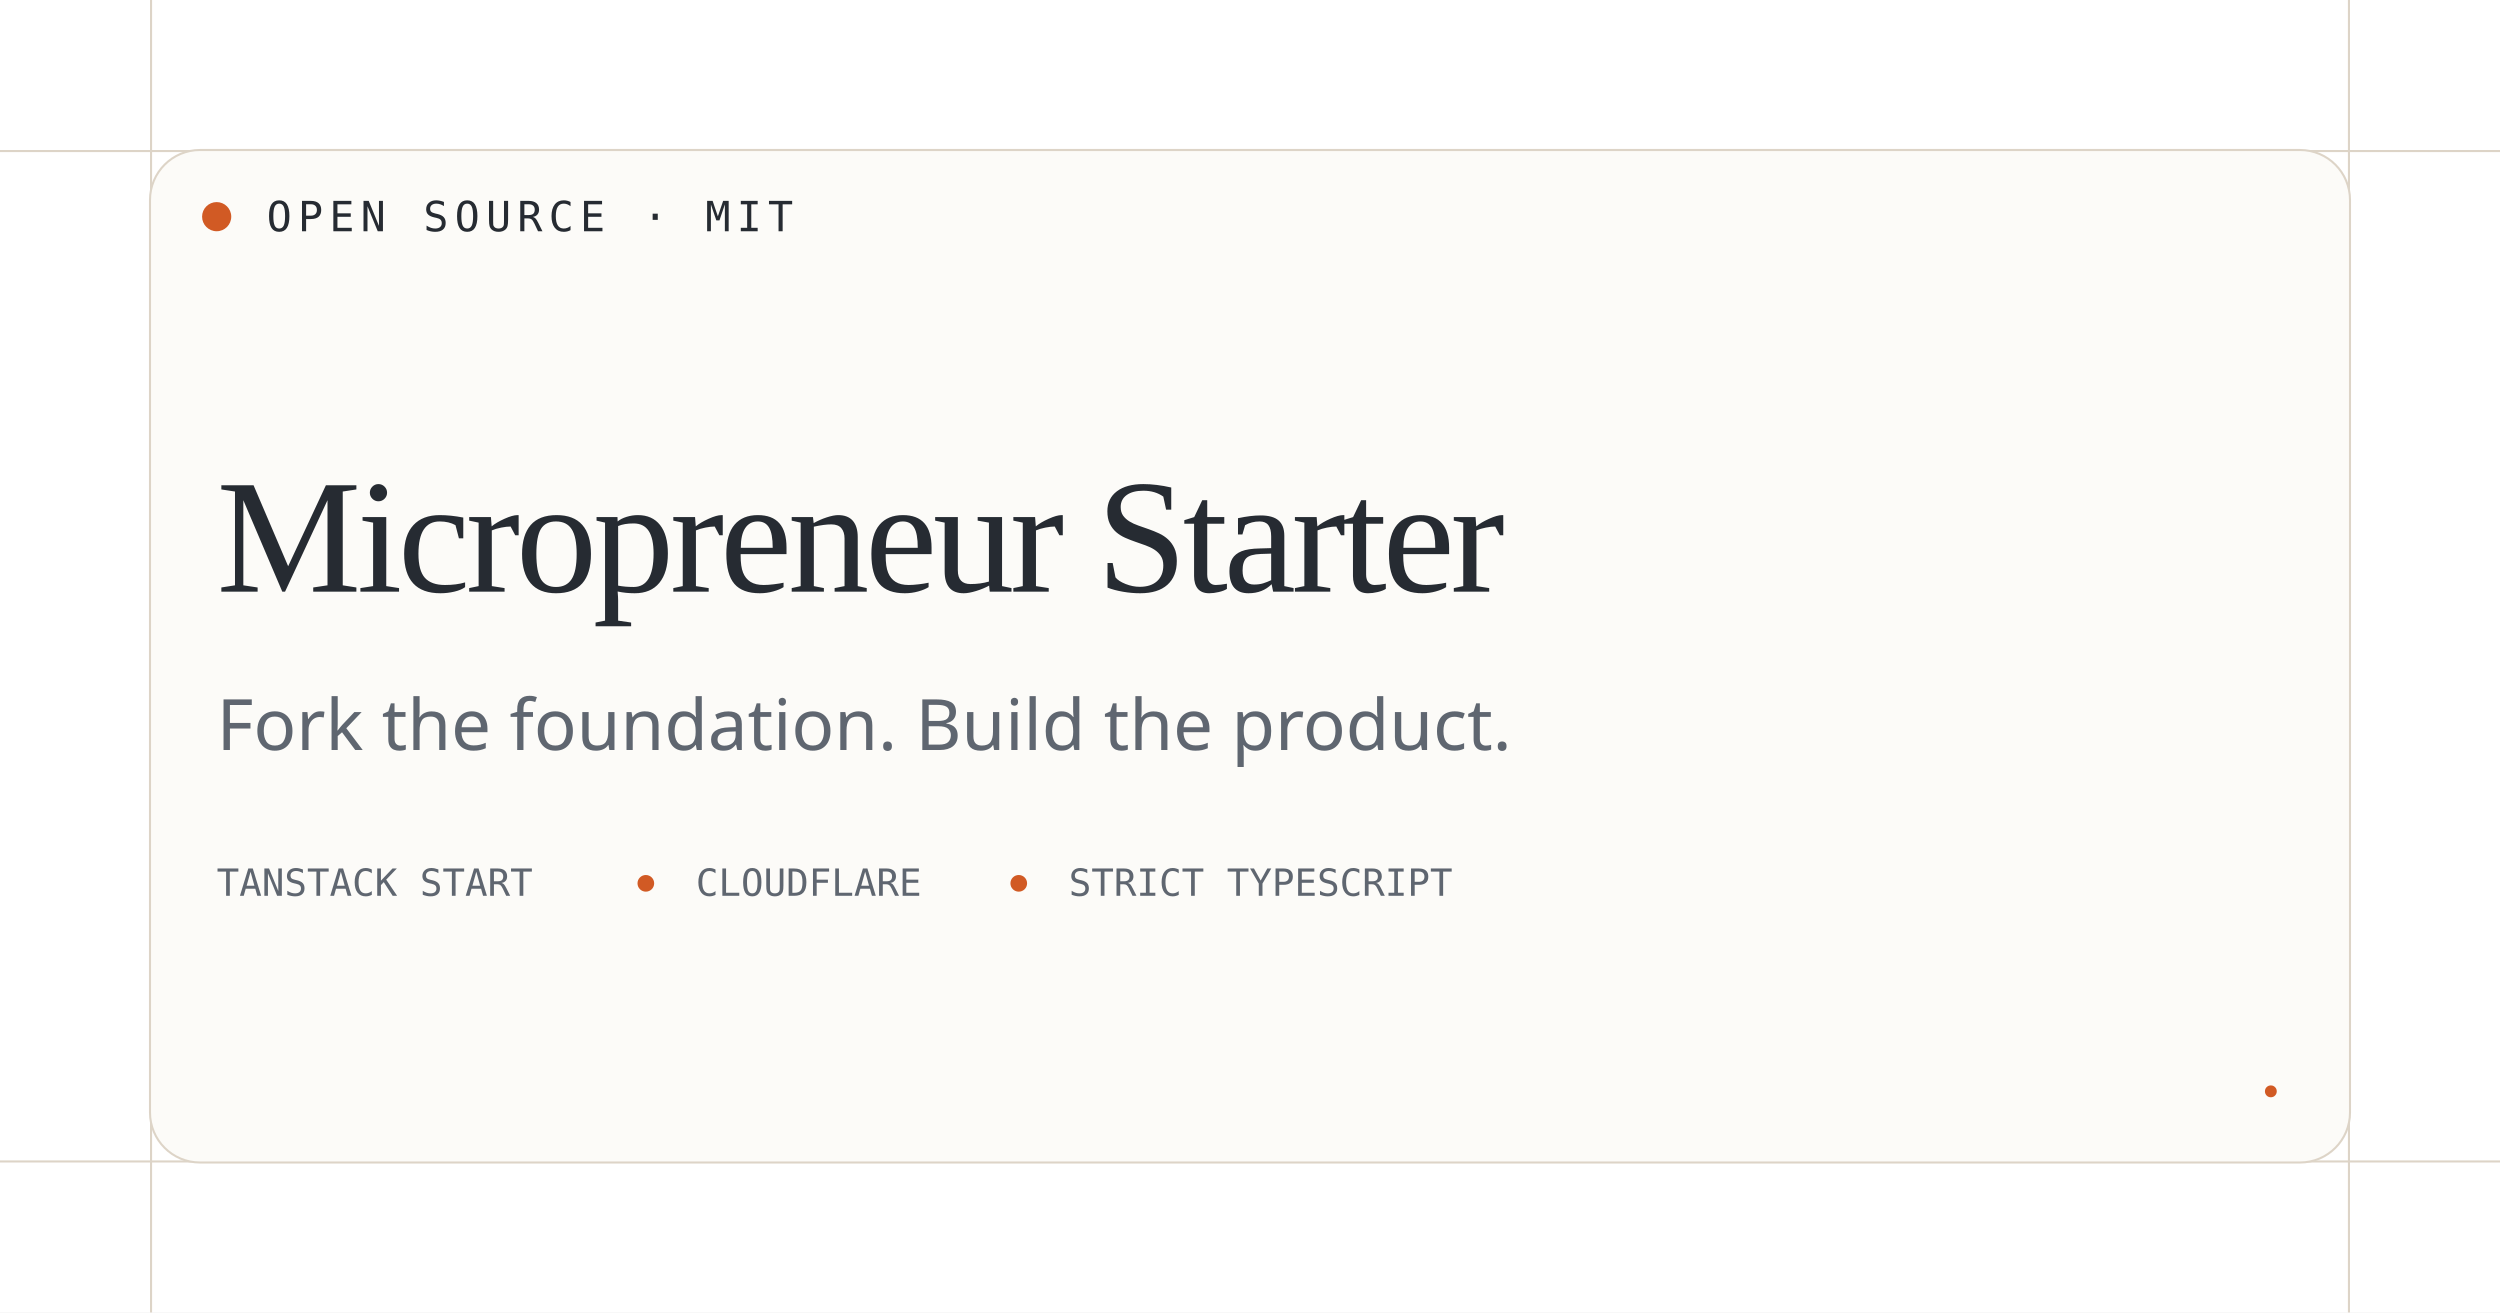
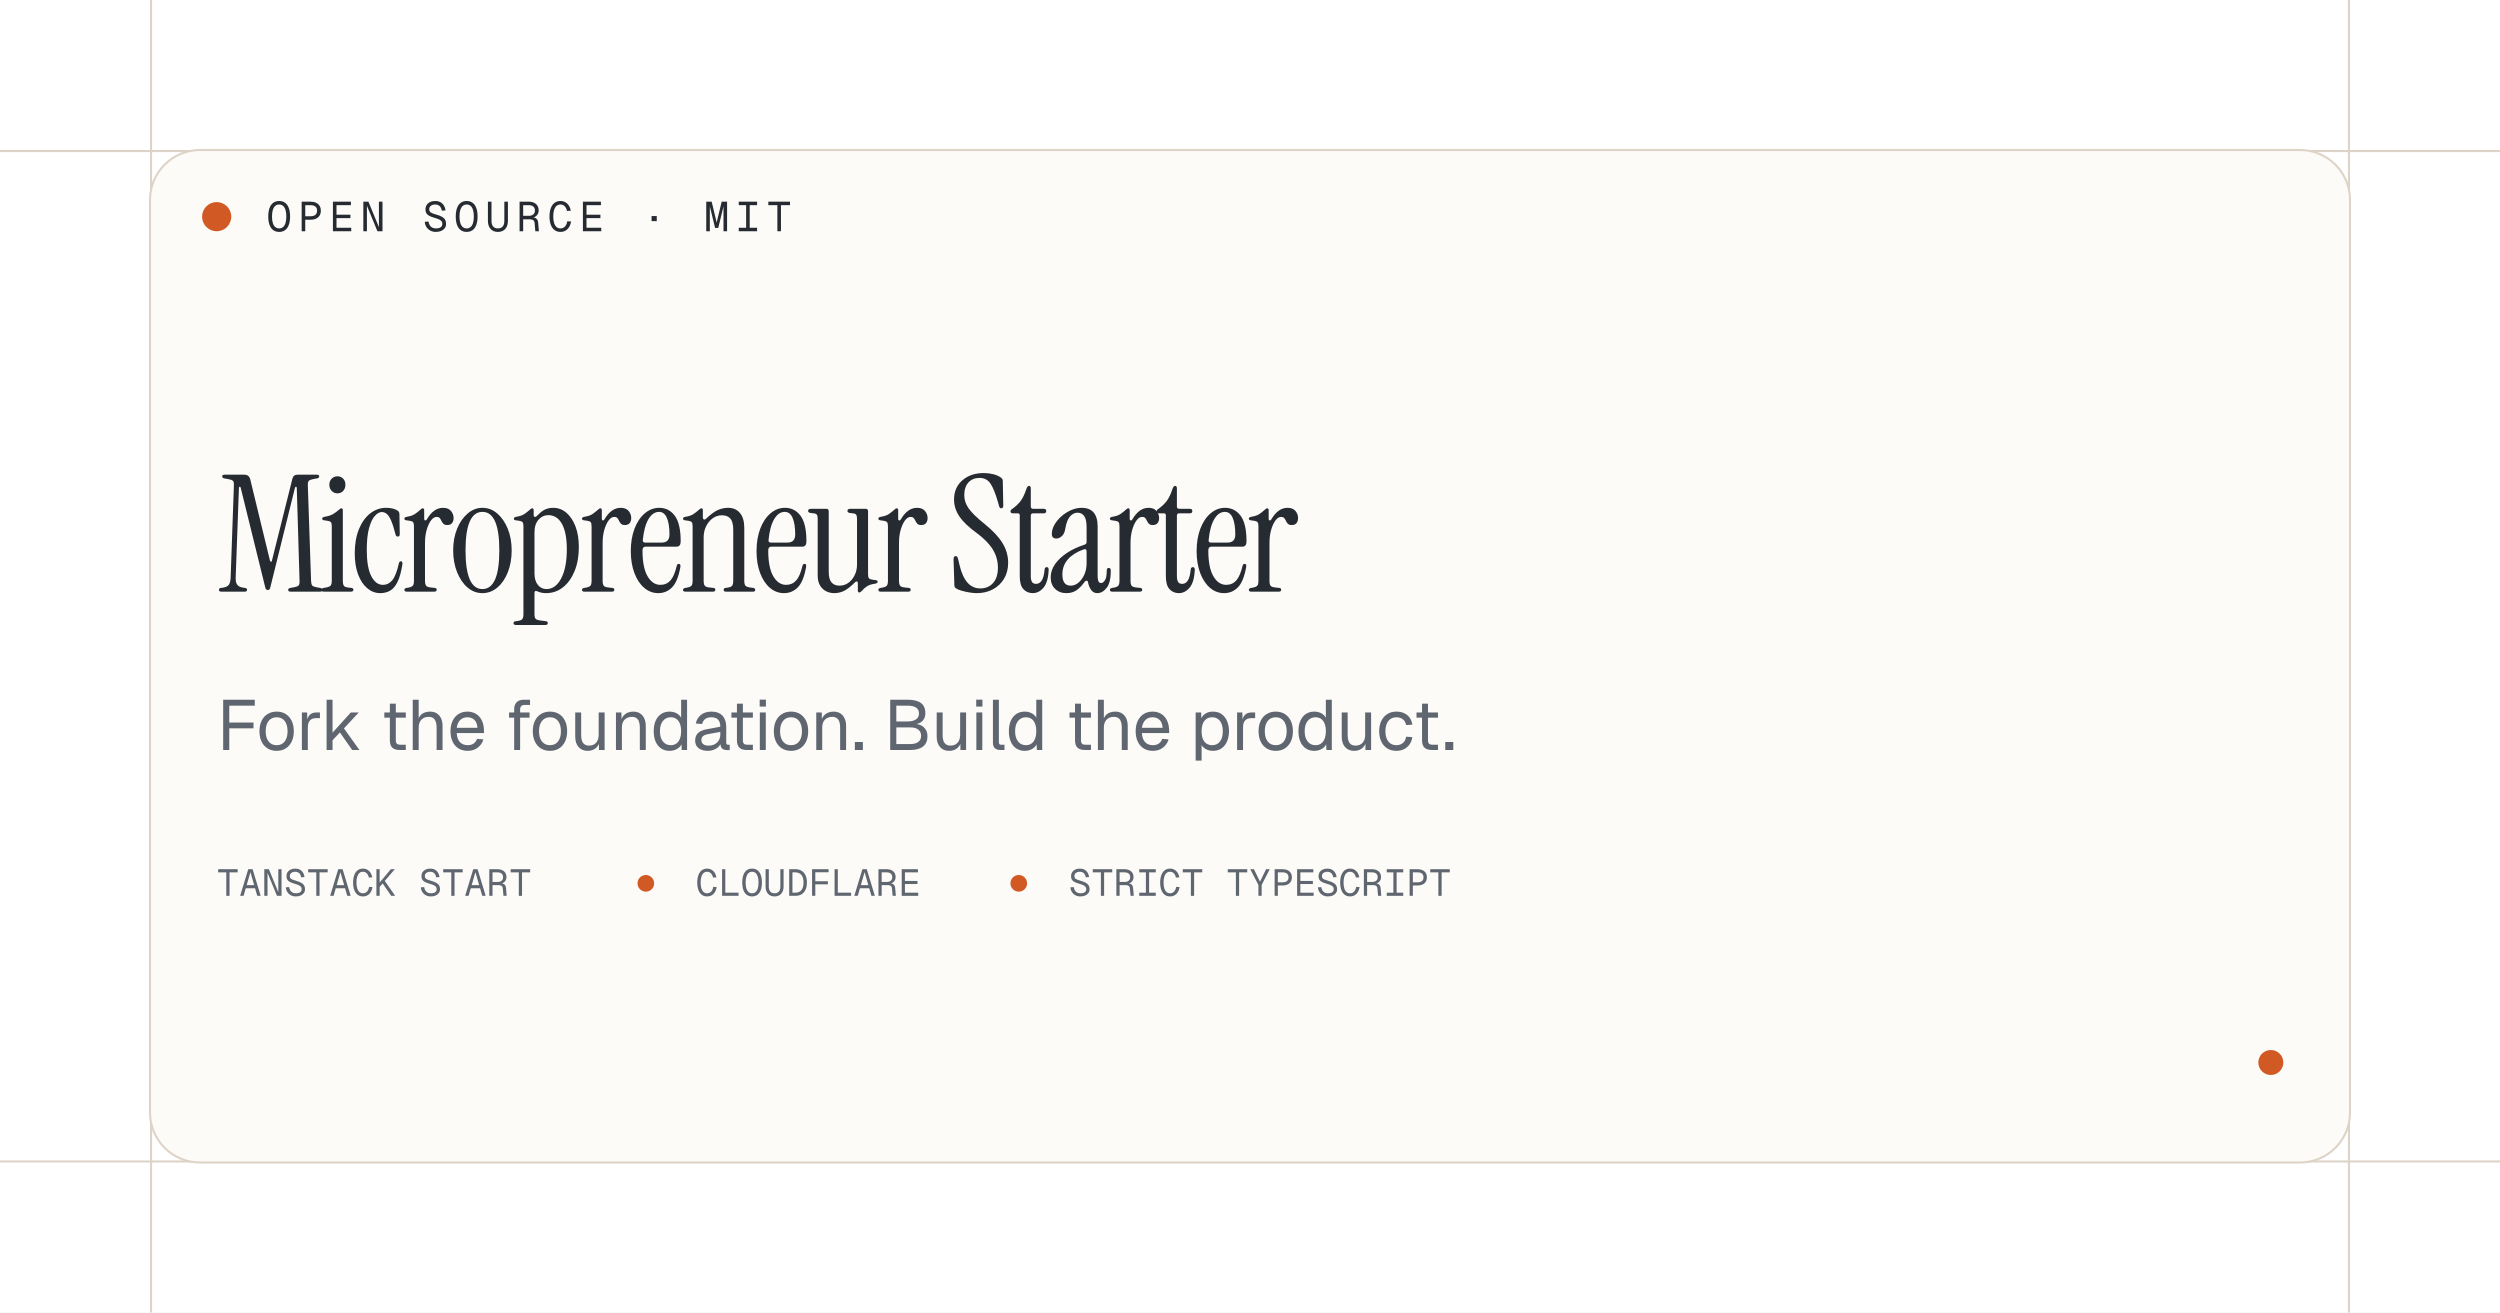
<svg xmlns="http://www.w3.org/2000/svg" width="1200" height="630" viewBox="0 0 1200 630" role="img" aria-labelledby="title description">
  <rect width="1200" height="630" fill="#ffffff" />
  <g stroke="#ddd4c7" fill="none">
    <path d="M0 72.5h1200M0 557.5h1200" />
    <path d="M72.5 0v630M1127.5 0v630" />
    <path opacity=".5" d="M72 170h1056M72 460h1056" />
  </g>
  <rect x="72" y="72" width="1056" height="486" rx="24" fill="#fcfbf8" stroke="#ddd4c7" />
  <circle cx="104" cy="104" r="7" fill="#d15a24" />
-   <text x="128" y="111" fill="#262b32" font-family="ui-monospace, SFMono-Regular, Menlo, monospace" font-size="20" letter-spacing="3">OPEN SOURCE · MIT</text>
-   <text x="104" y="284" fill="#262b32" font-family="Georgia, 'Times New Roman', serif" font-size="78" letter-spacing="-2">Micropreneur Starter</text>
-   <text x="104" y="360" fill="#5f6670" font-family="ui-sans-serif, system-ui, sans-serif" font-size="34">Fork the foundation. Build the product.</text>
-   <g transform="translate(104 430)" font-family="ui-monospace, SFMono-Regular, Menlo, monospace" font-size="18" fill="#5f6670">
-     <text x="0" y="0">TANSTACK START</text>
-     <circle cx="206" cy="-6" r="4" fill="#d15a24" />
-     <text x="230" y="0">CLOUDFLARE</text>
-     <circle cx="385" cy="-6" r="4" fill="#d15a24" />
-     <text x="409" y="0">STRICT TYPESCRIPT</text>
+   <g fill="#262b32">
+     <path d="M300 -16Q216 -16 157.5 27Q99 70 68.5 153Q38 236 38 354Q38 474 68.5 557Q99 640 157.5 683Q216 726 300 726Q384 726 442.5 683Q501 640 531.5 557Q562 474 562 354Q562 236 531.5 153Q501 70 442.5 27Q384 -16 300 -16ZM300 68Q355 68 393.5 100.5Q432 133 452 197Q472 261 472 354Q472 447 452 511.5Q432 576 393.5 609Q355 642 300 642Q245 642 206.5 609Q168 576 148 511.5Q128 447 128 354Q128 261 148 197Q168 133 206.5 100.5Q245 68 300 68Z" transform="translate(128 111) scale(0.02 -0.02)" />
+     <path d="M90 0L90 710L306 710Q380 710 435 684Q490 658 520 609.5Q550 561 550 493Q550 425 520 376.5Q490 328 435 302Q380 276 306 276L176 276L176 0ZM176 360L296 360Q380 360 420 394.5Q460 429 460 493Q460 558 420 592Q380 626 296 626L176 626Z" transform="translate(143 111) scale(0.02 -0.02)" />
+     <path d="M90 0L90 710L522 710L522 626L176 626L176 397L510 397L510 315L176 315L176 84L530 84L530 0Z" transform="translate(158 111) scale(0.02 -0.02)" />
+     <path d="M70 0L70 710L192 710L459 61L444 58L444 710L530 710L530 0L408 0L141 649L156 653L156 0Z" transform="translate(173 111) scale(0.02 -0.02)" />
+     <path d="M311 -16Q236 -16 178 15Q120 46 85 100.5Q50 155 44 227L134 233Q141 180 164.5 143Q188 106 225.5 87Q263 68 313 68Q363 68 397 80.5Q431 93 448.5 117.5Q466 142 466 177Q466 211 450.5 235.5Q435 260 392.5 281.5Q350 303 267 326Q193 347 147.5 372.5Q102 398 81.5 434.5Q61 471 61 524Q61 584 89.5 629.5Q118 675 171 700.5Q224 726 297 726Q370 726 422 696.5Q474 667 504.5 616Q535 565 543 500L453 494Q447 537 428 570.5Q409 604 376 623Q343 642 295 642Q229 642 190 610.5Q151 579 151 528Q151 495 165.5 473.5Q180 452 217 435.5Q254 419 321 400Q408 376 459.5 346Q511 316 533.5 275Q556 234 556 175Q556 119 525 75.5Q494 32 439 8Q384 -16 311 -16Z" transform="translate(203 111) scale(0.02 -0.02)" />
+     <path d="M300 -16Q216 -16 157.5 27Q99 70 68.5 153Q38 236 38 354Q38 474 68.5 557Q99 640 157.5 683Q216 726 300 726Q384 726 442.5 683Q501 640 531.5 557Q562 474 562 354Q562 236 531.5 153Q501 70 442.5 27Q384 -16 300 -16ZM300 68Q355 68 393.5 100.5Q432 133 452 197Q472 261 472 354Q472 447 452 511.5Q432 576 393.5 609Q355 642 300 642Q245 642 206.5 609Q168 576 148 511.5Q128 447 128 354Q128 261 148 197Q168 133 206.5 100.5Q245 68 300 68Z" transform="translate(218 111) scale(0.02 -0.02)" />
+     <path d="M300 -16Q188 -16 124 55Q60 126 60 248L60 710L146 710L146 248Q146 160 185.5 114Q225 68 300 68Q375 68 414.5 114Q454 160 454 248L454 710L540 710L540 248Q540 126 476 55Q412 -16 300 -16Z" transform="translate(233 111) scale(0.02 -0.02)" />
+     <path d="M70 0L70 710L286 710Q398 710 463 653.5Q528 597 528 498Q528 448 505 409.5Q482 371 446 349Q410 327 372 324L368 336Q439 332 474.5 302Q510 272 516 204L534 0L448 0L431 193Q428 226 415.5 246.5Q403 267 376.5 276.5Q350 286 304 286L156 286L156 0ZM156 370L286 370Q360 370 399 403.5Q438 437 438 498Q438 560 399 593Q360 626 286 626L156 626Z" transform="translate(248 111) scale(0.02 -0.02)" />
+     <path d="M302 -16Q217 -16 158 29Q99 74 68.5 157Q38 240 38 354Q38 469 68.5 552Q99 635 158 680.5Q217 726 302 726Q396 726 462 664.5Q528 603 550 493L458 487Q441 564 399.5 603Q358 642 302 642Q245 642 206.5 608.5Q168 575 148 510.5Q128 446 128 354Q128 263 148 199Q168 135 206.5 101.5Q245 68 302 68Q364 68 407 111Q450 154 465 239L556 234Q537 117 470 50.5Q403 -16 302 -16Z" transform="translate(263 111) scale(0.02 -0.02)" />
+     <path d="M90 0L90 710L522 710L522 626L176 626L176 397L510 397L510 315L176 315L176 84L530 84L530 0Z" transform="translate(278 111) scale(0.02 -0.02)" />
+     <path d="M238 243L238 365L362 365L362 243Z" transform="translate(308 111) scale(0.02 -0.02)" />
+     <path d="M262 80L128 630L136 630L136 0L50 0L50 710L180 710L320 126L280 126L420 710L550 710L550 0L464 0L464 630L472 630L338 80Z" transform="translate(338 111) scale(0.02 -0.02)" />
+     <path d="M80 0L80 84L257 84L257 626L80 626L80 710L520 710L520 626L343 626L343 84L520 84L520 0Z" transform="translate(353 111) scale(0.02 -0.02)" />
+     <path d="M257 0L257 626L40 626L40 710L560 710L560 626L343 626L343 0Z" transform="translate(368 111) scale(0.02 -0.02)" />
  </g>
-   <text x="1096" y="526" text-anchor="end" fill="#d15a24" font-family="Georgia, 'Times New Roman', serif" font-size="48">.</text>
+   <g fill="#262b32">
+     <path d="M315 10Q311 10 306 13Q301 16 299 26L148 639Q147 646 142 645.5Q137 645 137 638L117 86Q116 58 126 43.5Q136 29 161 25L174 23Q187 22 187 11Q187 0 172 0L29 0Q14 0 14 11Q14 22 27 23L40 25Q66 29 75.5 43.5Q85 58 86 86L106 654Q107 675 100 682Q93 689 70 693L47 697Q34 700 34 709Q34 720 49 720L169 720Q200 720 207 690L328 191Q330 184 334.5 184Q339 184 340 191L466 695Q472 720 498 720L616 720Q631 720 631 709Q631 700 618 697L595 693Q574 689 567 682Q560 675 561 654L581 66Q582 45 588 38Q594 31 615 27L638 23Q651 20 651 11Q651 0 636 0L455 0Q440 0 440 11Q440 20 453 23L476 27Q497 31 504 38Q511 45 510 66L493 638Q493 645 488.5 645.5Q484 646 482 640L330 26Q328 16 323.5 13Q319 10 315 10Z" transform="translate(104 284) scale(0.078 -0.078)" />
+     <path d="M114 605Q93 605 78.5 620Q64 635 64 658Q64 681 78.5 695.5Q93 710 114 710Q135 710 149 695.5Q163 681 163 658Q163 635 149 620Q135 605 114 605ZM30 0Q15 0 15 11Q15 20 28 23L40 25Q65 29 72 37.5Q79 46 79 67L79 403Q79 421 73.5 427.5Q68 434 54 436L33 439Q20 440 20 450Q20 458 36 461Q67 466 86 477Q105 488 123 504Q132 513 138 513Q147 513 147 501L147 67Q147 46 153 37Q159 28 176 26L201 23Q212 21 212 12Q212 0 197 0Z" transform="translate(153.09 284) scale(0.078 -0.078)" />
+     <path d="M180 -9Q136 -9 100.5 20.5Q65 50 44 105Q23 160 23 236Q23 321 48.5 384Q74 447 118 481.5Q162 516 216 516Q262 516 288 498Q298 491 298 476L300 354Q300 339 288 339Q277 339 274 352Q260 407 247 437Q234 467 220 478.5Q206 490 189 490Q169 490 147.5 467Q126 444 111.5 392.5Q97 341 97 257Q97 150 124.5 96Q152 42 196 42Q231 42 254.5 71Q278 100 295 176Q298 187 307 187Q319 187 316 167Q305 97 285.5 58.5Q266 20 239.5 5.5Q213 -9 180 -9Z" transform="translate(168.484 284) scale(0.078 -0.078)" />
+     <path d="M154 446Q195 516 253 516Q286 516 302 496.5Q318 477 318 453Q318 434 308.5 422Q299 410 279 410Q263 410 255.5 417.5Q248 425 243.5 435Q239 445 233 452.5Q227 460 213 460Q195 460 179 438.5Q163 417 152.5 381Q142 345 142 299L142 67Q142 46 148.5 37Q155 28 176 26L203 23Q214 21 214 12Q214 0 199 0L30 0Q15 0 15 11Q15 20 28 23L40 25Q61 29 67.5 37.5Q74 46 74 67L74 403Q74 421 68.5 427.5Q63 434 49 436L28 439Q15 440 15 450Q15 458 31 461Q62 466 78.5 477Q95 488 113 504Q122 513 128 513Q137 513 137 501L137 447Q137 440 143 438.5Q149 437 154 446Z" transform="translate(192.926 284) scale(0.078 -0.078)" />
+     <path d="M203 -9Q152 -9 111.5 25.5Q71 60 47 120Q23 180 23 254Q23 328 47 387Q71 446 112 481Q153 516 203 516Q254 516 294.5 481Q335 446 359 387Q383 328 383 254Q383 180 359.5 120Q336 60 295 25.5Q254 -9 203 -9ZM203 16Q307 16 307 254Q307 491 203 491Q99 491 99 254Q99 16 203 16Z" transform="translate(215.73 284) scale(0.078 -0.078)" />
+     <path d="M27 -205Q12 -205 12 -194Q12 -183 25 -182L39 -180Q60 -177 66.5 -168Q73 -159 73 -138L73 403Q73 421 67.5 427.5Q62 434 48 436L27 439Q14 440 14 450Q14 458 30 461Q61 466 77.5 477Q94 488 112 504Q121 513 127 513Q136 513 136 501L136 470Q136 463 142 460.5Q148 458 156 466L167 477Q187 497 208 506.5Q229 516 256 516Q302 516 337.5 485.5Q373 455 393.5 401Q414 347 414 274Q414 191 388 127Q362 63 316.5 27Q271 -9 212 -9Q182 -9 159 2Q141 10 141 -9L141 -138Q141 -159 147.5 -166.5Q154 -174 175 -177L212 -182Q223 -184 223 -193Q223 -205 208 -205ZM215 16Q271 16 305.5 82Q340 148 340 260Q340 363 310 417Q280 471 225 471Q191 471 166 443Q141 415 141 365L141 113Q141 68 161.5 42Q182 16 215 16Z" transform="translate(245.554 284) scale(0.078 -0.078)" />
+     <path d="M154 446Q195 516 253 516Q286 516 302 496.5Q318 477 318 453Q318 434 308.5 422Q299 410 279 410Q263 410 255.5 417.5Q248 425 243.5 435Q239 445 233 452.5Q227 460 213 460Q195 460 179 438.5Q163 417 152.5 381Q142 345 142 299L142 67Q142 46 148.5 37Q155 28 176 26L203 23Q214 21 214 12Q214 0 199 0L30 0Q15 0 15 11Q15 20 28 23L40 25Q61 29 67.5 37.5Q74 46 74 67L74 403Q74 421 68.5 427.5Q63 434 49 436L28 439Q15 440 15 450Q15 458 31 461Q62 466 78.5 477Q95 488 113 504Q122 513 128 513Q137 513 137 501L137 447Q137 440 143 438.5Q149 437 154 446Z" transform="translate(278.186 284) scale(0.078 -0.078)" />
+     <path d="M192 -9Q144 -9 106 23Q68 55 45.5 113.5Q23 172 23 249Q23 328 46 388Q69 448 109 482Q149 516 198 516Q257 516 293.5 467.5Q330 419 330 310Q330 277 305 277L115 277Q95 277 95 254Q95 148 126 95Q157 42 205 42Q243 42 267 69Q291 96 306 160Q309 171 319 171Q331 171 328 151Q312 62 277 26.5Q242 -9 192 -9ZM112 302L213 302Q261 302 261 352Q261 417 245 454Q229 491 197 491Q158 491 131.5 446Q105 401 97 318Q95 302 112 302Z" transform="translate(300.99 284) scale(0.078 -0.078)" />
+     <path d="M30 0Q15 0 15 11Q15 20 28 23L40 25Q61 29 67.5 37.5Q74 46 74 67L74 403Q74 421 68.5 427.5Q63 434 49 436L28 439Q15 440 15 450Q15 458 31 461Q62 466 78.5 477Q95 488 113 504Q122 513 128 513Q137 513 137 501L137 456Q137 447 143.5 444.5Q150 442 158 450Q198 488 228.5 502Q259 516 293 516Q338 516 365 484.5Q392 453 392 392L392 67Q392 46 398.5 37.5Q405 29 426 26L448 23Q459 21 459 11Q459 0 447 0L279 0Q265 0 265 11Q265 21 276 23L290 25Q311 28 317.5 37Q324 46 324 67L324 381Q324 430 306 450Q288 470 255 470Q223 470 197.5 451.5Q172 433 157 402.5Q142 372 142 335L142 67Q142 46 148.5 37Q155 28 176 26L203 23Q214 21 214 12Q214 0 199 0Z" transform="translate(326.68 284) scale(0.078 -0.078)" />
+     <path d="M192 -9Q144 -9 106 23Q68 55 45.5 113.5Q23 172 23 249Q23 328 46 388Q69 448 109 482Q149 516 198 516Q257 516 293.5 467.5Q330 419 330 310Q330 277 305 277L115 277Q95 277 95 254Q95 148 126 95Q157 42 205 42Q243 42 267 69Q291 96 306 160Q309 171 319 171Q331 171 328 151Q312 62 277 26.5Q242 -9 192 -9ZM112 302L213 302Q261 302 261 352Q261 417 245 454Q229 491 197 491Q158 491 131.5 446Q105 401 97 318Q95 302 112 302Z" transform="translate(361.34 284) scale(0.078 -0.078)" />
+     <path d="M171 -9Q146 -9 123 2Q100 13 85 37Q70 61 70 101L70 449Q70 467 64.5 474Q59 481 45 482L28 484Q11 486 11 497Q11 510 30 510L123 510Q138 510 138 495L138 122Q138 76 155.5 56.5Q173 37 204 37Q235 37 259 54.5Q283 72 297.5 101.5Q312 131 312 166L312 449Q312 467 306.5 474Q301 481 287 482L270 484Q253 486 253 497Q253 510 272 510L365 510Q380 510 380 495L380 107Q380 89 385.5 82.5Q391 76 405 74L426 71Q439 70 439 61Q439 52 423 49Q392 45 373.5 33Q355 21 341 4Q332 -5 326 -5Q317 -5 317 7L317 53Q317 61 311.5 62.5Q306 64 300 58Q263 21 234.5 6Q206 -9 171 -9Z" transform="translate(387.03 284) scale(0.078 -0.078)" />
+     <path d="M154 446Q195 516 253 516Q286 516 302 496.5Q318 477 318 453Q318 434 308.5 422Q299 410 279 410Q263 410 255.5 417.5Q248 425 243.5 435Q239 445 233 452.5Q227 460 213 460Q195 460 179 438.5Q163 417 152.5 381Q142 345 142 299L142 67Q142 46 148.5 37Q155 28 176 26L203 23Q214 21 214 12Q214 0 199 0L30 0Q15 0 15 11Q15 20 28 23L40 25Q61 29 67.5 37.5Q74 46 74 67L74 403Q74 421 68.5 427.5Q63 434 49 436L28 439Q15 440 15 450Q15 458 31 461Q62 466 78.5 477Q95 488 113 504Q122 513 128 513Q137 513 137 501L137 447Q137 440 143 438.5Q149 437 154 446Z" transform="translate(420.442 284) scale(0.078 -0.078)" />
+     <path d="M184 -9Q164 -9 139.5 -5Q115 -1 93.5 5Q72 11 60 18Q53 22 49.5 26.5Q46 31 46 42L41 199Q41 219 54 219Q65 219 69 201L78 163Q112 20 205 20Q255 20 284.5 53.5Q314 87 314 148Q314 207 283.5 258Q253 309 186 359Q112 412 78 461.5Q44 511 44 567Q44 641 95.5 685.5Q147 730 227 730Q257 730 285 723Q313 716 331 703Q337 699 340.5 694Q344 689 344 681L347 530Q347 513 334 513Q325 513 321 527L314 552Q292 629 268.5 664.5Q245 700 201 700Q158 700 132.5 672Q107 644 107 593Q107 550 135 511Q163 472 233 416Q308 355 342.5 298.5Q377 242 377 178Q377 122 352 80Q327 38 283.5 14.5Q240 -9 184 -9Z" transform="translate(454.506 284) scale(0.078 -0.078)" />
+     <path d="M147 -9Q112 -9 89.5 15.5Q67 40 67 96L67 470Q67 482 55 482L26 482Q10 482 10 494Q10 502 19 508Q52 531 72 557.5Q92 584 107 630Q114 651 124 651Q135 651 135 635L135 524Q135 510 149 510L214 510Q230 510 230 496Q230 482 214 482L149 482Q135 482 135 468L135 95Q135 73 142 60.5Q149 48 168 48Q189 48 202.5 69Q216 90 220 137Q222 151 233 151Q245 151 245 136Q242 59 213.5 25Q185 -9 147 -9Z" transform="translate(484.252 284) scale(0.078 -0.078)" />
+     <path d="M120 -9Q78 -9 51 17.5Q24 44 24 88Q24 131 51 169.5Q78 208 125 239Q172 270 232 289Q245 293 245 306L245 397Q245 445 230 465.5Q215 486 189 486Q164 486 143.5 463.5Q123 441 114 388Q109 356 92.5 341.5Q76 327 59 327Q31 327 31 355Q31 384 47.5 412.5Q64 441 91 464.5Q118 488 150 502Q182 516 214 516Q313 516 313 401L313 95Q313 53 334 53Q347 53 358 70.5Q369 88 369 130Q369 146 382 146Q394 146 394 129Q394 56 368.5 23.5Q343 -9 311 -9Q287 -9 273 10.5Q259 30 254 57Q253 67 245.5 67.5Q238 68 231 58Q207 25 182 8Q157 -9 120 -9ZM147 37Q173 37 195 55.5Q217 74 231 105Q245 136 245 175L245 248Q245 267 224 259Q163 237 129.5 198.5Q96 160 96 106Q96 37 147 37Z" transform="translate(502.454 284) scale(0.078 -0.078)" />
+     <path d="M154 446Q195 516 253 516Q286 516 302 496.5Q318 477 318 453Q318 434 308.5 422Q299 410 279 410Q263 410 255.5 417.5Q248 425 243.5 435Q239 445 233 452.5Q227 460 213 460Q195 460 179 438.5Q163 417 152.5 381Q142 345 142 299L142 67Q142 46 148.5 37Q155 28 176 26L203 23Q214 21 214 12Q214 0 199 0L30 0Q15 0 15 11Q15 20 28 23L40 25Q61 29 67.5 37.5Q74 46 74 67L74 403Q74 421 68.5 427.5Q63 434 49 436L28 439Q15 440 15 450Q15 458 31 461Q62 466 78.5 477Q95 488 113 504Q122 513 128 513Q137 513 137 501L137 447Q137 440 143 438.5Q149 437 154 446Z" transform="translate(531.576 284) scale(0.078 -0.078)" />
+     <path d="M147 -9Q112 -9 89.5 15.5Q67 40 67 96L67 470Q67 482 55 482L26 482Q10 482 10 494Q10 502 19 508Q52 531 72 557.5Q92 584 107 630Q114 651 124 651Q135 651 135 635L135 524Q135 510 149 510L214 510Q230 510 230 496Q230 482 214 482L149 482Q135 482 135 468L135 95Q135 73 142 60.5Q149 48 168 48Q189 48 202.5 69Q216 90 220 137Q222 151 233 151Q245 151 245 136Q242 59 213.5 25Q185 -9 147 -9Z" transform="translate(554.38 284) scale(0.078 -0.078)" />
+     <path d="M192 -9Q144 -9 106 23Q68 55 45.5 113.5Q23 172 23 249Q23 328 46 388Q69 448 109 482Q149 516 198 516Q257 516 293.5 467.5Q330 419 330 310Q330 277 305 277L115 277Q95 277 95 254Q95 148 126 95Q157 42 205 42Q243 42 267 69Q291 96 306 160Q309 171 319 171Q331 171 328 151Q312 62 277 26.5Q242 -9 192 -9ZM112 302L213 302Q261 302 261 352Q261 417 245 454Q229 491 197 491Q158 491 131.5 446Q105 401 97 318Q95 302 112 302Z" transform="translate(572.582 284) scale(0.078 -0.078)" />
+     <path d="M154 446Q195 516 253 516Q286 516 302 496.5Q318 477 318 453Q318 434 308.5 422Q299 410 279 410Q263 410 255.5 417.5Q248 425 243.5 435Q239 445 233 452.5Q227 460 213 460Q195 460 179 438.5Q163 417 152.5 381Q142 345 142 299L142 67Q142 46 148.5 37Q155 28 176 26L203 23Q214 21 214 12Q214 0 199 0L30 0Q15 0 15 11Q15 20 28 23L40 25Q61 29 67.5 37.5Q74 46 74 67L74 403Q74 421 68.5 427.5Q63 434 49 436L28 439Q15 440 15 450Q15 458 31 461Q62 466 78.5 477Q95 488 113 504Q122 513 128 513Q137 513 137 501L137 447Q137 440 143 438.5Q149 437 154 446Z" transform="translate(598.272 284) scale(0.078 -0.078)" />
+   </g>
+   <g fill="#5f6670">
+     <path d="M92 0L92 710L538 710L538 626L135 626L178 670L178 344L135 388L520 388L520 306L135 306L178 350L178 0Z" transform="translate(104 360) scale(0.034 -0.034)" />
+     <path d="M287 -12Q214 -12 159 22Q104 56 74 118.5Q44 181 44 265Q44 350 74 412Q104 474 159 508Q214 542 287 542Q360 542 414.5 508Q469 474 499 412Q529 350 529 265Q529 181 499 118.5Q469 56 414.5 22Q360 -12 287 -12ZM287 68Q360 68 400.5 120.5Q441 173 441 265Q441 357 400.5 409.5Q360 462 287 462Q214 462 173 409.5Q132 357 132 265Q132 173 173 120.5Q214 68 287 68Z" transform="translate(123.04 360) scale(0.034 -0.034)" />
+     <path d="M80 0L80 530L154 530L158 396L150 399Q160 467 193.5 498.5Q227 530 283 530L335 530L335 450L284 450Q244 450 217.5 435.5Q191 421 177.5 392.5Q164 364 164 320L164 0Z" transform="translate(142.182 360) scale(0.034 -0.034)" />
+     <path d="M80 0L80 710L164 710L164 245L422 530L534 530L325 305L543 0L441 0L268 248L164 138L164 0Z" transform="translate(154.048 360) scale(0.034 -0.034)" />
+     <path d="M274 0Q202 0 167.5 33Q133 66 133 136L133 654L217 654L217 138Q217 102 233 88Q249 74 282 74L358 74L358 0ZM55 456L55 530L358 530L358 456Z" transform="translate(182.608 360) scale(0.034 -0.034)" />
+     <path d="M80 0L80 710L164 710L164 413L154 415Q164 459 188 487Q212 515 247 528.5Q282 542 324 542Q381 542 420.5 516.5Q460 491 480.5 445.5Q501 400 501 341L501 0L417 0L417 317Q417 394 389.5 431Q362 468 306 468Q242 468 203 429Q164 390 164 316L164 0Z" transform="translate(195.392 360) scale(0.034 -0.034)" />
+     <path d="M287 -12Q212 -12 157.5 22Q103 56 73.5 118.5Q44 181 44 265Q44 349 73.5 411Q103 473 156.5 507.5Q210 542 283 542Q352 542 405 509.5Q458 477 487.5 415Q517 353 517 264L517 239L132 239Q137 154 177.5 111Q218 68 287 68Q339 68 372.5 92.5Q406 117 419 157L509 150Q488 79 429.5 33.5Q371 -12 287 -12ZM132 313L425 313Q419 390 380.5 426Q342 462 283 462Q222 462 182.5 424.5Q143 387 132 313Z" transform="translate(214.738 360) scale(0.034 -0.034)" />
+     <path d="M132 0L132 578Q132 637 166 673.5Q200 710 272 710L356 710L356 636L278 636Q247 636 231.5 619Q216 602 216 572L216 0ZM60 456L60 530L349 530L349 456Z" transform="translate(242.312 360) scale(0.034 -0.034)" />
+     <path d="M287 -12Q214 -12 159 22Q104 56 74 118.5Q44 181 44 265Q44 350 74 412Q104 474 159 508Q214 542 287 542Q360 542 414.5 508Q469 474 499 412Q529 350 529 265Q529 181 499 118.5Q469 56 414.5 22Q360 -12 287 -12ZM287 68Q360 68 400.5 120.5Q441 173 441 265Q441 357 400.5 409.5Q360 462 287 462Q214 462 173 409.5Q132 357 132 265Q132 173 173 120.5Q214 68 287 68Z" transform="translate(254.246 360) scale(0.034 -0.034)" />
+     <path d="M254 -12Q175 -12 127.5 41.5Q80 95 80 189L80 530L164 530L164 212Q164 135 191.5 98.5Q219 62 276 62Q339 62 375 102.5Q411 143 411 214L411 530L495 530L495 0L415 0L415 131L428 124Q412 59 367 23.5Q322 -12 254 -12Z" transform="translate(273.388 360) scale(0.034 -0.034)" />
+     <path d="M80 0L80 530L157 530L160 395L150 404Q160 451 185 481.5Q210 512 245.5 527Q281 542 322 542Q383 542 422.5 515Q462 488 481.5 442.5Q501 397 501 341L501 0L417 0L417 317Q417 366 405.5 399.5Q394 433 369 450.5Q344 468 304 468Q243 468 203.5 429.5Q164 391 164 317L164 0Z" transform="translate(292.938 360) scale(0.034 -0.034)" />
+     <path d="M268 -12Q199 -12 148.5 22Q98 56 71 118Q44 180 44 265Q44 350 71 412Q98 474 148.5 508Q199 542 268 542Q321 542 365 519.5Q409 497 431 456L431 710L515 710L515 0L439 0L436 80Q414 37 369 12.5Q324 -12 268 -12ZM285 68Q332 68 364.5 92Q397 116 414 160.5Q431 205 431 265Q431 327 414 371Q397 415 364.5 438.5Q332 462 285 462Q215 462 173.5 409.5Q132 357 132 265Q132 174 173.5 121Q215 68 285 68Z" transform="translate(312.284 360) scale(0.034 -0.034)" />
+     <path d="M223 -12Q141 -12 92.5 26Q44 64 44 132Q44 200 84 239Q124 278 211 294L399 329Q399 396 367.5 429Q336 462 273 462Q218 462 186 437.5Q154 413 142 367L53 374Q68 449 125.5 495.5Q183 542 273 542Q375 542 429 484.5Q483 427 483 326L483 107Q483 89 489.5 81.5Q496 74 511 74L532 74L532 0Q528 -1 519 -1.5Q510 -2 500 -2Q464 -2 441.5 9.5Q419 21 409 45.5Q399 70 399 110L409 108Q402 74 375 46.5Q348 19 308 3.5Q268 -12 223 -12ZM231 62Q284 62 321.5 82.5Q359 103 379 138.5Q399 174 399 218L399 256L227 224Q173 214 152.5 193.5Q132 173 132 140Q132 103 158.5 82.5Q185 62 231 62Z" transform="translate(332.174 360) scale(0.034 -0.034)" />
+     <path d="M274 0Q202 0 167.5 33Q133 66 133 136L133 654L217 654L217 138Q217 102 233 88Q249 74 282 74L358 74L358 0ZM55 456L55 530L358 530L358 456Z" transform="translate(349.208 360) scale(0.034 -0.034)" />
+     <path d="M80 0L80 530L164 530L164 0ZM78 613L78 711L166 711L166 613Z" transform="translate(361.992 360) scale(0.034 -0.034)" />
+     <path d="M287 -12Q214 -12 159 22Q104 56 74 118.5Q44 181 44 265Q44 350 74 412Q104 474 159 508Q214 542 287 542Q360 542 414.5 508Q469 474 499 412Q529 350 529 265Q529 181 499 118.5Q469 56 414.5 22Q360 -12 287 -12ZM287 68Q360 68 400.5 120.5Q441 173 441 265Q441 357 400.5 409.5Q360 462 287 462Q214 462 173 409.5Q132 357 132 265Q132 173 173 120.5Q214 68 287 68Z" transform="translate(369.948 360) scale(0.034 -0.034)" />
+     <path d="M80 0L80 530L157 530L160 395L150 404Q160 451 185 481.5Q210 512 245.5 527Q281 542 322 542Q383 542 422.5 515Q462 488 481.5 442.5Q501 397 501 341L501 0L417 0L417 317Q417 366 405.5 399.5Q394 433 369 450.5Q344 468 304 468Q243 468 203.5 429.5Q164 391 164 317L164 0Z" transform="translate(389.09 360) scale(0.034 -0.034)" />
+     <path d="M44 0L44 113L157 113L157 0Z" transform="translate(408.844 360) scale(0.034 -0.034)" />
+     <path d="M92 0L92 710L336 710Q462 710 525 664Q588 618 588 519Q588 473 568 438Q548 403 511 383.5Q474 364 423 364L422 370Q513 370 565.5 321.5Q618 273 618 195Q618 98 555 49Q492 0 376 0ZM178 84L376 84Q449 84 488.5 114Q528 144 528 200Q528 256 488.5 287.5Q449 319 376 319L178 319ZM178 403L336 403Q414 403 456 432.5Q498 462 498 515Q498 571 457.5 598.5Q417 626 336 626L178 626Z" transform="translate(424.178 360) scale(0.034 -0.034)" />
+     <path d="M254 -12Q175 -12 127.5 41.5Q80 95 80 189L80 530L164 530L164 212Q164 135 191.5 98.5Q219 62 276 62Q339 62 375 102.5Q411 143 411 214L411 530L495 530L495 0L415 0L415 131L428 124Q412 59 367 23.5Q322 -12 254 -12Z" transform="translate(446.89 360) scale(0.034 -0.034)" />
+     <path d="M80 0L80 530L164 530L164 0ZM78 613L78 711L166 711L166 613Z" transform="translate(465.93 360) scale(0.034 -0.034)" />
+     <path d="M184 0Q138 0 109 24Q80 48 80 100L80 710L164 710L164 107Q164 91 172.5 82.5Q181 74 197 74L243 74L243 0Z" transform="translate(473.886 360) scale(0.034 -0.034)" />
+     <path d="M268 -12Q199 -12 148.5 22Q98 56 71 118Q44 180 44 265Q44 350 71 412Q98 474 148.5 508Q199 542 268 542Q321 542 365 519.5Q409 497 431 456L431 710L515 710L515 0L439 0L436 80Q414 37 369 12.5Q324 -12 268 -12ZM285 68Q332 68 364.5 92Q397 116 414 160.5Q431 205 431 265Q431 327 414 371Q397 415 364.5 438.5Q332 462 285 462Q215 462 173.5 409.5Q132 357 132 265Q132 174 173.5 121Q215 68 285 68Z" transform="translate(482.76 360) scale(0.034 -0.034)" />
+     <path d="M274 0Q202 0 167.5 33Q133 66 133 136L133 654L217 654L217 138Q217 102 233 88Q249 74 282 74L358 74L358 0ZM55 456L55 530L358 530L358 456Z" transform="translate(511.49 360) scale(0.034 -0.034)" />
+     <path d="M80 0L80 710L164 710L164 413L154 415Q164 459 188 487Q212 515 247 528.5Q282 542 324 542Q381 542 420.5 516.5Q460 491 480.5 445.5Q501 400 501 341L501 0L417 0L417 317Q417 394 389.5 431Q362 468 306 468Q242 468 203 429Q164 390 164 316L164 0Z" transform="translate(524.274 360) scale(0.034 -0.034)" />
+     <path d="M287 -12Q212 -12 157.5 22Q103 56 73.5 118.5Q44 181 44 265Q44 349 73.5 411Q103 473 156.5 507.5Q210 542 283 542Q352 542 405 509.5Q458 477 487.5 415Q517 353 517 264L517 239L132 239Q137 154 177.5 111Q218 68 287 68Q339 68 372.5 92.5Q406 117 419 157L509 150Q488 79 429.5 33.5Q371 -12 287 -12ZM132 313L425 313Q419 390 380.5 426Q342 462 283 462Q222 462 182.5 424.5Q143 387 132 313Z" transform="translate(543.62 360) scale(0.034 -0.034)" />
+     <path d="M80 -150L80 530L158 530L160 416L148 422Q168 481 214.5 511.5Q261 542 322 542Q401 542 451.5 503Q502 464 526.5 401Q551 338 551 265Q551 192 526.5 129Q502 66 451.5 27Q401 -12 322 -12Q281 -12 245.5 2Q210 16 185.5 41Q161 66 152 100L164 114L164 -150ZM314 68Q383 68 423 120Q463 172 463 265Q463 358 423 410Q383 462 314 462Q268 462 234.5 440Q201 418 182.5 374Q164 330 164 265Q164 200 182 156Q200 112 234 90Q268 68 314 68Z" transform="translate(571.194 360) scale(0.034 -0.034)" />
+     <path d="M80 0L80 530L154 530L158 396L150 399Q160 467 193.5 498.5Q227 530 283 530L335 530L335 450L284 450Q244 450 217.5 435.5Q191 421 177.5 392.5Q164 364 164 320L164 0Z" transform="translate(591.084 360) scale(0.034 -0.034)" />
+     <path d="M287 -12Q214 -12 159 22Q104 56 74 118.5Q44 181 44 265Q44 350 74 412Q104 474 159 508Q214 542 287 542Q360 542 414.5 508Q469 474 499 412Q529 350 529 265Q529 181 499 118.5Q469 56 414.5 22Q360 -12 287 -12ZM287 68Q360 68 400.5 120.5Q441 173 441 265Q441 357 400.5 409.5Q360 462 287 462Q214 462 173 409.5Q132 357 132 265Q132 173 173 120.5Q214 68 287 68Z" transform="translate(602.61 360) scale(0.034 -0.034)" />
+     <path d="M268 -12Q199 -12 148.5 22Q98 56 71 118Q44 180 44 265Q44 350 71 412Q98 474 148.5 508Q199 542 268 542Q321 542 365 519.5Q409 497 431 456L431 710L515 710L515 0L439 0L436 80Q414 37 369 12.5Q324 -12 268 -12ZM285 68Q332 68 364.5 92Q397 116 414 160.5Q431 205 431 265Q431 327 414 371Q397 415 364.5 438.5Q332 462 285 462Q215 462 173.5 409.5Q132 357 132 265Q132 174 173.5 121Q215 68 285 68Z" transform="translate(621.752 360) scale(0.034 -0.034)" />
+     <path d="M254 -12Q175 -12 127.5 41.5Q80 95 80 189L80 530L164 530L164 212Q164 135 191.5 98.5Q219 62 276 62Q339 62 375 102.5Q411 143 411 214L411 530L495 530L495 0L415 0L415 131L428 124Q412 59 367 23.5Q322 -12 254 -12Z" transform="translate(641.302 360) scale(0.034 -0.034)" />
+     <path d="M287 -12Q213 -12 158.5 22Q104 56 74 118.5Q44 181 44 265Q44 349 74 411Q104 473 158.5 507.5Q213 542 287 542Q348 542 395.5 520.5Q443 499 473 458Q503 417 512 358L424 352Q415 405 378 433.5Q341 462 287 462Q214 462 173 409.5Q132 357 132 265Q132 173 173 120.5Q214 68 287 68Q341 68 378 98Q415 128 424 188L512 182Q503 123 473 79.5Q443 36 395.5 12Q348 -12 287 -12Z" transform="translate(660.512 360) scale(0.034 -0.034)" />
+     <path d="M274 0Q202 0 167.5 33Q133 66 133 136L133 654L217 654L217 138Q217 102 233 88Q249 74 282 74L358 74L358 0ZM55 456L55 530L358 530L358 456Z" transform="translate(678.056 360) scale(0.034 -0.034)" />
+     <path d="M44 0L44 113L157 113L157 0Z" transform="translate(692.234 360) scale(0.034 -0.034)" />
+   </g>
+   <g fill="#5f6670">
+     <path d="M257 0L257 626L40 626L40 710L560 710L560 626L343 626L343 0Z" transform="translate(104 430) scale(0.018 -0.018)" />
+     <path d="M26 0L242 710L358 710L574 0L482 0L300 632L118 0ZM135 202L165 286L435 286L465 202Z" transform="translate(114.8 430) scale(0.018 -0.018)" />
+     <path d="M70 0L70 710L192 710L459 61L444 58L444 710L530 710L530 0L408 0L141 649L156 653L156 0Z" transform="translate(125.6 430) scale(0.018 -0.018)" />
+     <path d="M311 -16Q236 -16 178 15Q120 46 85 100.5Q50 155 44 227L134 233Q141 180 164.5 143Q188 106 225.5 87Q263 68 313 68Q363 68 397 80.5Q431 93 448.5 117.5Q466 142 466 177Q466 211 450.5 235.5Q435 260 392.5 281.5Q350 303 267 326Q193 347 147.5 372.5Q102 398 81.5 434.5Q61 471 61 524Q61 584 89.5 629.5Q118 675 171 700.5Q224 726 297 726Q370 726 422 696.5Q474 667 504.5 616Q535 565 543 500L453 494Q447 537 428 570.5Q409 604 376 623Q343 642 295 642Q229 642 190 610.5Q151 579 151 528Q151 495 165.5 473.5Q180 452 217 435.5Q254 419 321 400Q408 376 459.5 346Q511 316 533.5 275Q556 234 556 175Q556 119 525 75.5Q494 32 439 8Q384 -16 311 -16Z" transform="translate(136.4 430) scale(0.018 -0.018)" />
+     <path d="M257 0L257 626L40 626L40 710L560 710L560 626L343 626L343 0Z" transform="translate(147.2 430) scale(0.018 -0.018)" />
+     <path d="M26 0L242 710L358 710L574 0L482 0L300 632L118 0ZM135 202L165 286L435 286L465 202Z" transform="translate(158 430) scale(0.018 -0.018)" />
+     <path d="M302 -16Q217 -16 158 29Q99 74 68.5 157Q38 240 38 354Q38 469 68.5 552Q99 635 158 680.5Q217 726 302 726Q396 726 462 664.5Q528 603 550 493L458 487Q441 564 399.5 603Q358 642 302 642Q245 642 206.5 608.5Q168 575 148 510.5Q128 446 128 354Q128 263 148 199Q168 135 206.5 101.5Q245 68 302 68Q364 68 407 111Q450 154 465 239L556 234Q537 117 470 50.5Q403 -16 302 -16Z" transform="translate(168.8 430) scale(0.018 -0.018)" />
+     <path d="M136 226L136 342L444 710L550 710ZM60 0L60 710L146 710L146 0ZM454 0L206 360L266 422L560 0Z" transform="translate(179.6 430) scale(0.018 -0.018)" />
+     <path d="M311 -16Q236 -16 178 15Q120 46 85 100.5Q50 155 44 227L134 233Q141 180 164.5 143Q188 106 225.5 87Q263 68 313 68Q363 68 397 80.5Q431 93 448.5 117.5Q466 142 466 177Q466 211 450.5 235.5Q435 260 392.5 281.5Q350 303 267 326Q193 347 147.5 372.5Q102 398 81.5 434.5Q61 471 61 524Q61 584 89.5 629.5Q118 675 171 700.5Q224 726 297 726Q370 726 422 696.5Q474 667 504.5 616Q535 565 543 500L453 494Q447 537 428 570.5Q409 604 376 623Q343 642 295 642Q229 642 190 610.5Q151 579 151 528Q151 495 165.5 473.5Q180 452 217 435.5Q254 419 321 400Q408 376 459.5 346Q511 316 533.5 275Q556 234 556 175Q556 119 525 75.5Q494 32 439 8Q384 -16 311 -16Z" transform="translate(201.2 430) scale(0.018 -0.018)" />
+     <path d="M257 0L257 626L40 626L40 710L560 710L560 626L343 626L343 0Z" transform="translate(212 430) scale(0.018 -0.018)" />
+     <path d="M26 0L242 710L358 710L574 0L482 0L300 632L118 0ZM135 202L165 286L435 286L465 202Z" transform="translate(222.8 430) scale(0.018 -0.018)" />
+     <path d="M70 0L70 710L286 710Q398 710 463 653.5Q528 597 528 498Q528 448 505 409.5Q482 371 446 349Q410 327 372 324L368 336Q439 332 474.5 302Q510 272 516 204L534 0L448 0L431 193Q428 226 415.5 246.5Q403 267 376.5 276.5Q350 286 304 286L156 286L156 0ZM156 370L286 370Q360 370 399 403.5Q438 437 438 498Q438 560 399 593Q360 626 286 626L156 626Z" transform="translate(233.6 430) scale(0.018 -0.018)" />
+     <path d="M257 0L257 626L40 626L40 710L560 710L560 626L343 626L343 0Z" transform="translate(244.4 430) scale(0.018 -0.018)" />
+   </g>
+   <g fill="#5f6670">
+     <path d="M302 -16Q217 -16 158 29Q99 74 68.5 157Q38 240 38 354Q38 469 68.5 552Q99 635 158 680.5Q217 726 302 726Q396 726 462 664.5Q528 603 550 493L458 487Q441 564 399.5 603Q358 642 302 642Q245 642 206.5 608.5Q168 575 148 510.5Q128 446 128 354Q128 263 148 199Q168 135 206.5 101.5Q245 68 302 68Q364 68 407 111Q450 154 465 239L556 234Q537 117 470 50.5Q403 -16 302 -16Z" transform="translate(334 430) scale(0.018 -0.018)" />
+     <path d="M100 0L100 710L186 710L186 40L143 84L540 84L540 0Z" transform="translate(344.8 430) scale(0.018 -0.018)" />
+     <path d="M300 -16Q216 -16 157.5 27Q99 70 68.5 153Q38 236 38 354Q38 474 68.5 557Q99 640 157.5 683Q216 726 300 726Q384 726 442.5 683Q501 640 531.5 557Q562 474 562 354Q562 236 531.5 153Q501 70 442.5 27Q384 -16 300 -16ZM300 68Q355 68 393.5 100.5Q432 133 452 197Q472 261 472 354Q472 447 452 511.5Q432 576 393.5 609Q355 642 300 642Q245 642 206.5 609Q168 576 148 511.5Q128 447 128 354Q128 261 148 197Q168 133 206.5 100.5Q245 68 300 68Z" transform="translate(355.6 430) scale(0.018 -0.018)" />
+     <path d="M300 -16Q188 -16 124 55Q60 126 60 248L60 710L146 710L146 248Q146 160 185.5 114Q225 68 300 68Q375 68 414.5 114Q454 160 454 248L454 710L540 710L540 248Q540 126 476 55Q412 -16 300 -16Z" transform="translate(366.4 430) scale(0.018 -0.018)" />
+     <path d="M90 0L90 710L258 710Q350 710 418.5 668.5Q487 627 524.5 547.5Q562 468 562 354Q562 240 524.5 161Q487 82 418.5 41Q350 0 258 0ZM176 84L253 84Q357 84 414.5 151.5Q472 219 472 354Q472 489 414.5 557.5Q357 626 253 626L176 626Z" transform="translate(377.2 430) scale(0.018 -0.018)" />
+     <path d="M100 0L100 710L540 710L540 628L146 628L186 669L186 388L522 388L522 306L186 306L186 0Z" transform="translate(388 430) scale(0.018 -0.018)" />
+     <path d="M100 0L100 710L186 710L186 40L143 84L540 84L540 0Z" transform="translate(398.8 430) scale(0.018 -0.018)" />
+     <path d="M26 0L242 710L358 710L574 0L482 0L300 632L118 0ZM135 202L165 286L435 286L465 202Z" transform="translate(409.6 430) scale(0.018 -0.018)" />
+     <path d="M70 0L70 710L286 710Q398 710 463 653.5Q528 597 528 498Q528 448 505 409.5Q482 371 446 349Q410 327 372 324L368 336Q439 332 474.5 302Q510 272 516 204L534 0L448 0L431 193Q428 226 415.5 246.5Q403 267 376.5 276.5Q350 286 304 286L156 286L156 0ZM156 370L286 370Q360 370 399 403.5Q438 437 438 498Q438 560 399 593Q360 626 286 626L156 626Z" transform="translate(420.4 430) scale(0.018 -0.018)" />
+     <path d="M90 0L90 710L522 710L522 626L176 626L176 397L510 397L510 315L176 315L176 84L530 84L530 0Z" transform="translate(431.2 430) scale(0.018 -0.018)" />
+   </g>
+   <g fill="#5f6670">
+     <path d="M311 -16Q236 -16 178 15Q120 46 85 100.5Q50 155 44 227L134 233Q141 180 164.5 143Q188 106 225.5 87Q263 68 313 68Q363 68 397 80.5Q431 93 448.5 117.5Q466 142 466 177Q466 211 450.5 235.5Q435 260 392.5 281.5Q350 303 267 326Q193 347 147.5 372.5Q102 398 81.5 434.5Q61 471 61 524Q61 584 89.5 629.5Q118 675 171 700.5Q224 726 297 726Q370 726 422 696.5Q474 667 504.5 616Q535 565 543 500L453 494Q447 537 428 570.5Q409 604 376 623Q343 642 295 642Q229 642 190 610.5Q151 579 151 528Q151 495 165.5 473.5Q180 452 217 435.5Q254 419 321 400Q408 376 459.5 346Q511 316 533.5 275Q556 234 556 175Q556 119 525 75.5Q494 32 439 8Q384 -16 311 -16Z" transform="translate(513 430) scale(0.018 -0.018)" />
+     <path d="M257 0L257 626L40 626L40 710L560 710L560 626L343 626L343 0Z" transform="translate(523.8 430) scale(0.018 -0.018)" />
+     <path d="M70 0L70 710L286 710Q398 710 463 653.5Q528 597 528 498Q528 448 505 409.5Q482 371 446 349Q410 327 372 324L368 336Q439 332 474.5 302Q510 272 516 204L534 0L448 0L431 193Q428 226 415.5 246.5Q403 267 376.5 276.5Q350 286 304 286L156 286L156 0ZM156 370L286 370Q360 370 399 403.5Q438 437 438 498Q438 560 399 593Q360 626 286 626L156 626Z" transform="translate(534.6 430) scale(0.018 -0.018)" />
+     <path d="M80 0L80 84L257 84L257 626L80 626L80 710L520 710L520 626L343 626L343 84L520 84L520 0Z" transform="translate(545.4 430) scale(0.018 -0.018)" />
+     <path d="M302 -16Q217 -16 158 29Q99 74 68.5 157Q38 240 38 354Q38 469 68.5 552Q99 635 158 680.5Q217 726 302 726Q396 726 462 664.5Q528 603 550 493L458 487Q441 564 399.5 603Q358 642 302 642Q245 642 206.5 608.5Q168 575 148 510.5Q128 446 128 354Q128 263 148 199Q168 135 206.5 101.5Q245 68 302 68Q364 68 407 111Q450 154 465 239L556 234Q537 117 470 50.5Q403 -16 302 -16Z" transform="translate(556.2 430) scale(0.018 -0.018)" />
+     <path d="M257 0L257 626L40 626L40 710L560 710L560 626L343 626L343 0Z" transform="translate(567 430) scale(0.018 -0.018)" />
+     <path d="M257 0L257 626L40 626L40 710L560 710L560 626L343 626L343 0Z" transform="translate(588.6 430) scale(0.018 -0.018)" />
+     <path d="M258 0L258 290L40 710L138 710L300 378L462 710L560 710L344 290L344 0Z" transform="translate(599.4 430) scale(0.018 -0.018)" />
+     <path d="M90 0L90 710L306 710Q380 710 435 684Q490 658 520 609.5Q550 561 550 493Q550 425 520 376.5Q490 328 435 302Q380 276 306 276L176 276L176 0ZM176 360L296 360Q380 360 420 394.5Q460 429 460 493Q460 558 420 592Q380 626 296 626L176 626Z" transform="translate(610.2 430) scale(0.018 -0.018)" />
+     <path d="M90 0L90 710L522 710L522 626L176 626L176 397L510 397L510 315L176 315L176 84L530 84L530 0Z" transform="translate(621 430) scale(0.018 -0.018)" />
+     <path d="M311 -16Q236 -16 178 15Q120 46 85 100.5Q50 155 44 227L134 233Q141 180 164.5 143Q188 106 225.5 87Q263 68 313 68Q363 68 397 80.5Q431 93 448.5 117.5Q466 142 466 177Q466 211 450.5 235.5Q435 260 392.5 281.5Q350 303 267 326Q193 347 147.5 372.5Q102 398 81.5 434.5Q61 471 61 524Q61 584 89.5 629.5Q118 675 171 700.5Q224 726 297 726Q370 726 422 696.5Q474 667 504.5 616Q535 565 543 500L453 494Q447 537 428 570.5Q409 604 376 623Q343 642 295 642Q229 642 190 610.5Q151 579 151 528Q151 495 165.5 473.5Q180 452 217 435.5Q254 419 321 400Q408 376 459.5 346Q511 316 533.5 275Q556 234 556 175Q556 119 525 75.5Q494 32 439 8Q384 -16 311 -16Z" transform="translate(631.8 430) scale(0.018 -0.018)" />
+     <path d="M302 -16Q217 -16 158 29Q99 74 68.5 157Q38 240 38 354Q38 469 68.5 552Q99 635 158 680.5Q217 726 302 726Q396 726 462 664.5Q528 603 550 493L458 487Q441 564 399.5 603Q358 642 302 642Q245 642 206.5 608.5Q168 575 148 510.5Q128 446 128 354Q128 263 148 199Q168 135 206.5 101.5Q245 68 302 68Q364 68 407 111Q450 154 465 239L556 234Q537 117 470 50.5Q403 -16 302 -16Z" transform="translate(642.6 430) scale(0.018 -0.018)" />
+     <path d="M70 0L70 710L286 710Q398 710 463 653.5Q528 597 528 498Q528 448 505 409.5Q482 371 446 349Q410 327 372 324L368 336Q439 332 474.5 302Q510 272 516 204L534 0L448 0L431 193Q428 226 415.5 246.5Q403 267 376.5 276.5Q350 286 304 286L156 286L156 0ZM156 370L286 370Q360 370 399 403.5Q438 437 438 498Q438 560 399 593Q360 626 286 626L156 626Z" transform="translate(653.4 430) scale(0.018 -0.018)" />
+     <path d="M80 0L80 84L257 84L257 626L80 626L80 710L520 710L520 626L343 626L343 84L520 84L520 0Z" transform="translate(664.2 430) scale(0.018 -0.018)" />
+     <path d="M90 0L90 710L306 710Q380 710 435 684Q490 658 520 609.5Q550 561 550 493Q550 425 520 376.5Q490 328 435 302Q380 276 306 276L176 276L176 0ZM176 360L296 360Q380 360 420 394.5Q460 429 460 493Q460 558 420 592Q380 626 296 626L176 626Z" transform="translate(675 430) scale(0.018 -0.018)" />
+     <path d="M257 0L257 626L40 626L40 710L560 710L560 626L343 626L343 0Z" transform="translate(685.8 430) scale(0.018 -0.018)" />
+   </g>
+   <circle cx="310" cy="424" r="4" fill="#d15a24" />
+   <circle cx="489" cy="424" r="4" fill="#d15a24" />
+   <circle cx="1090" cy="510" r="6" fill="#d15a24" />
</svg>
